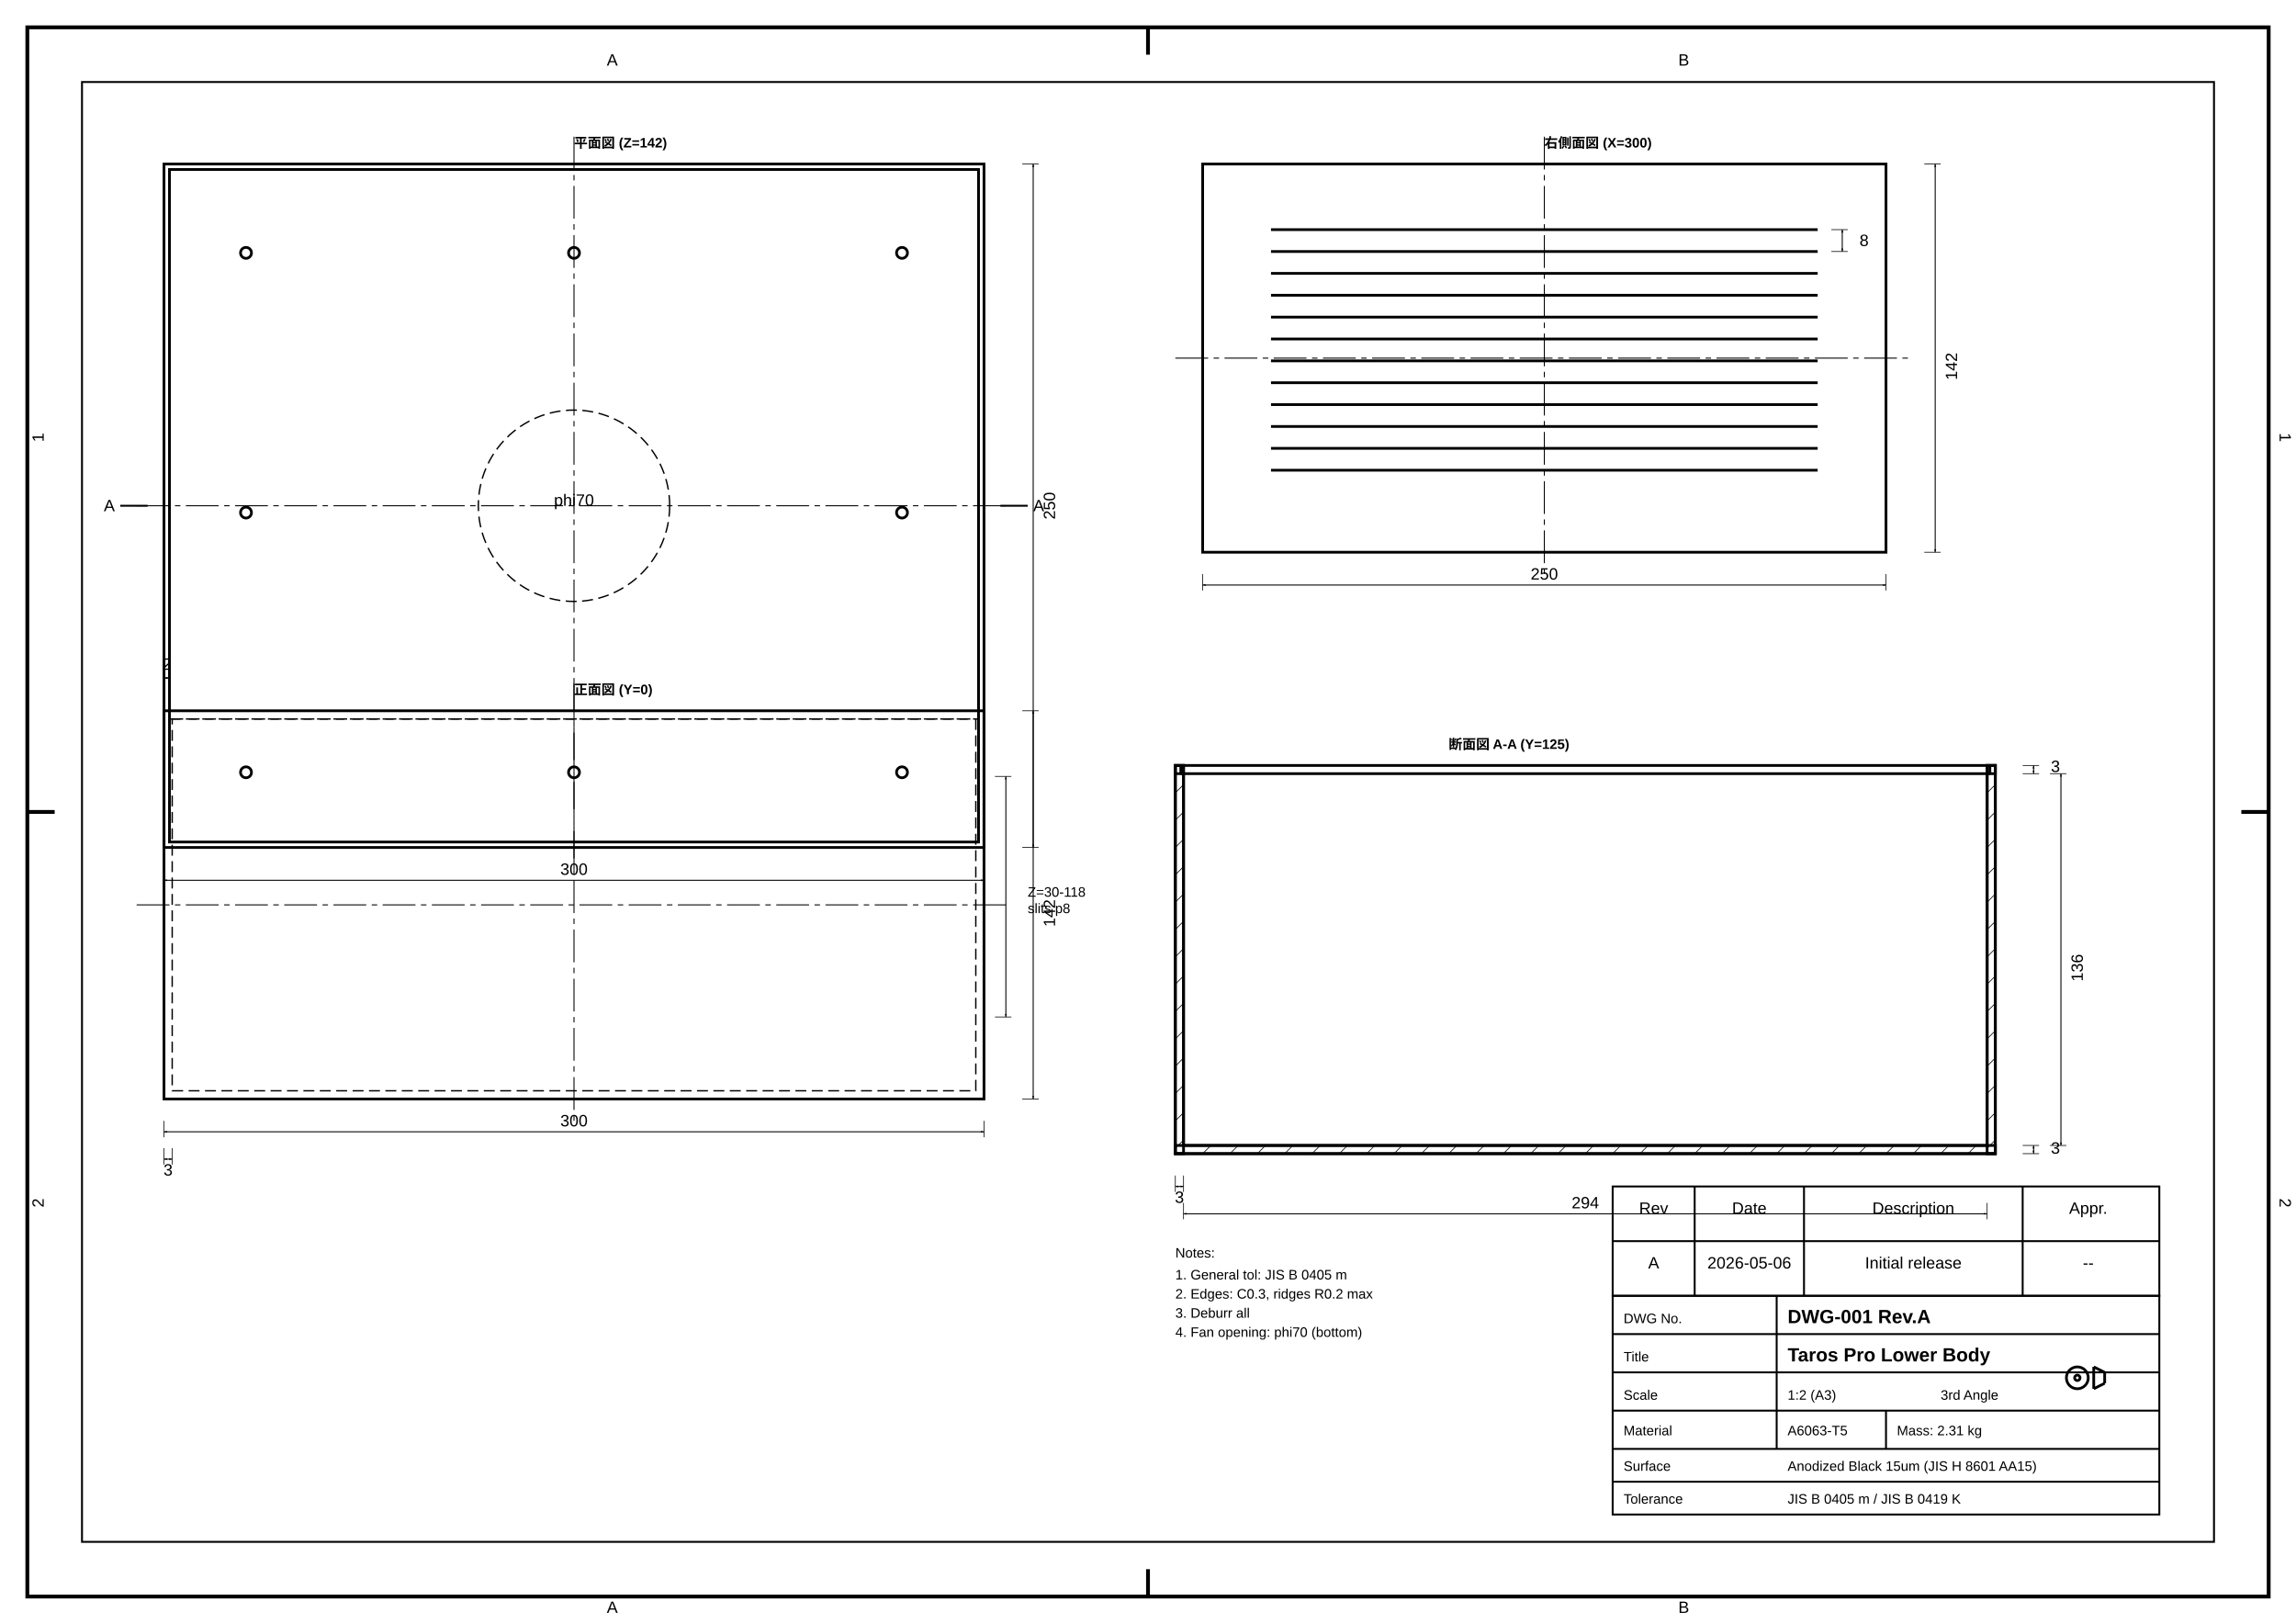
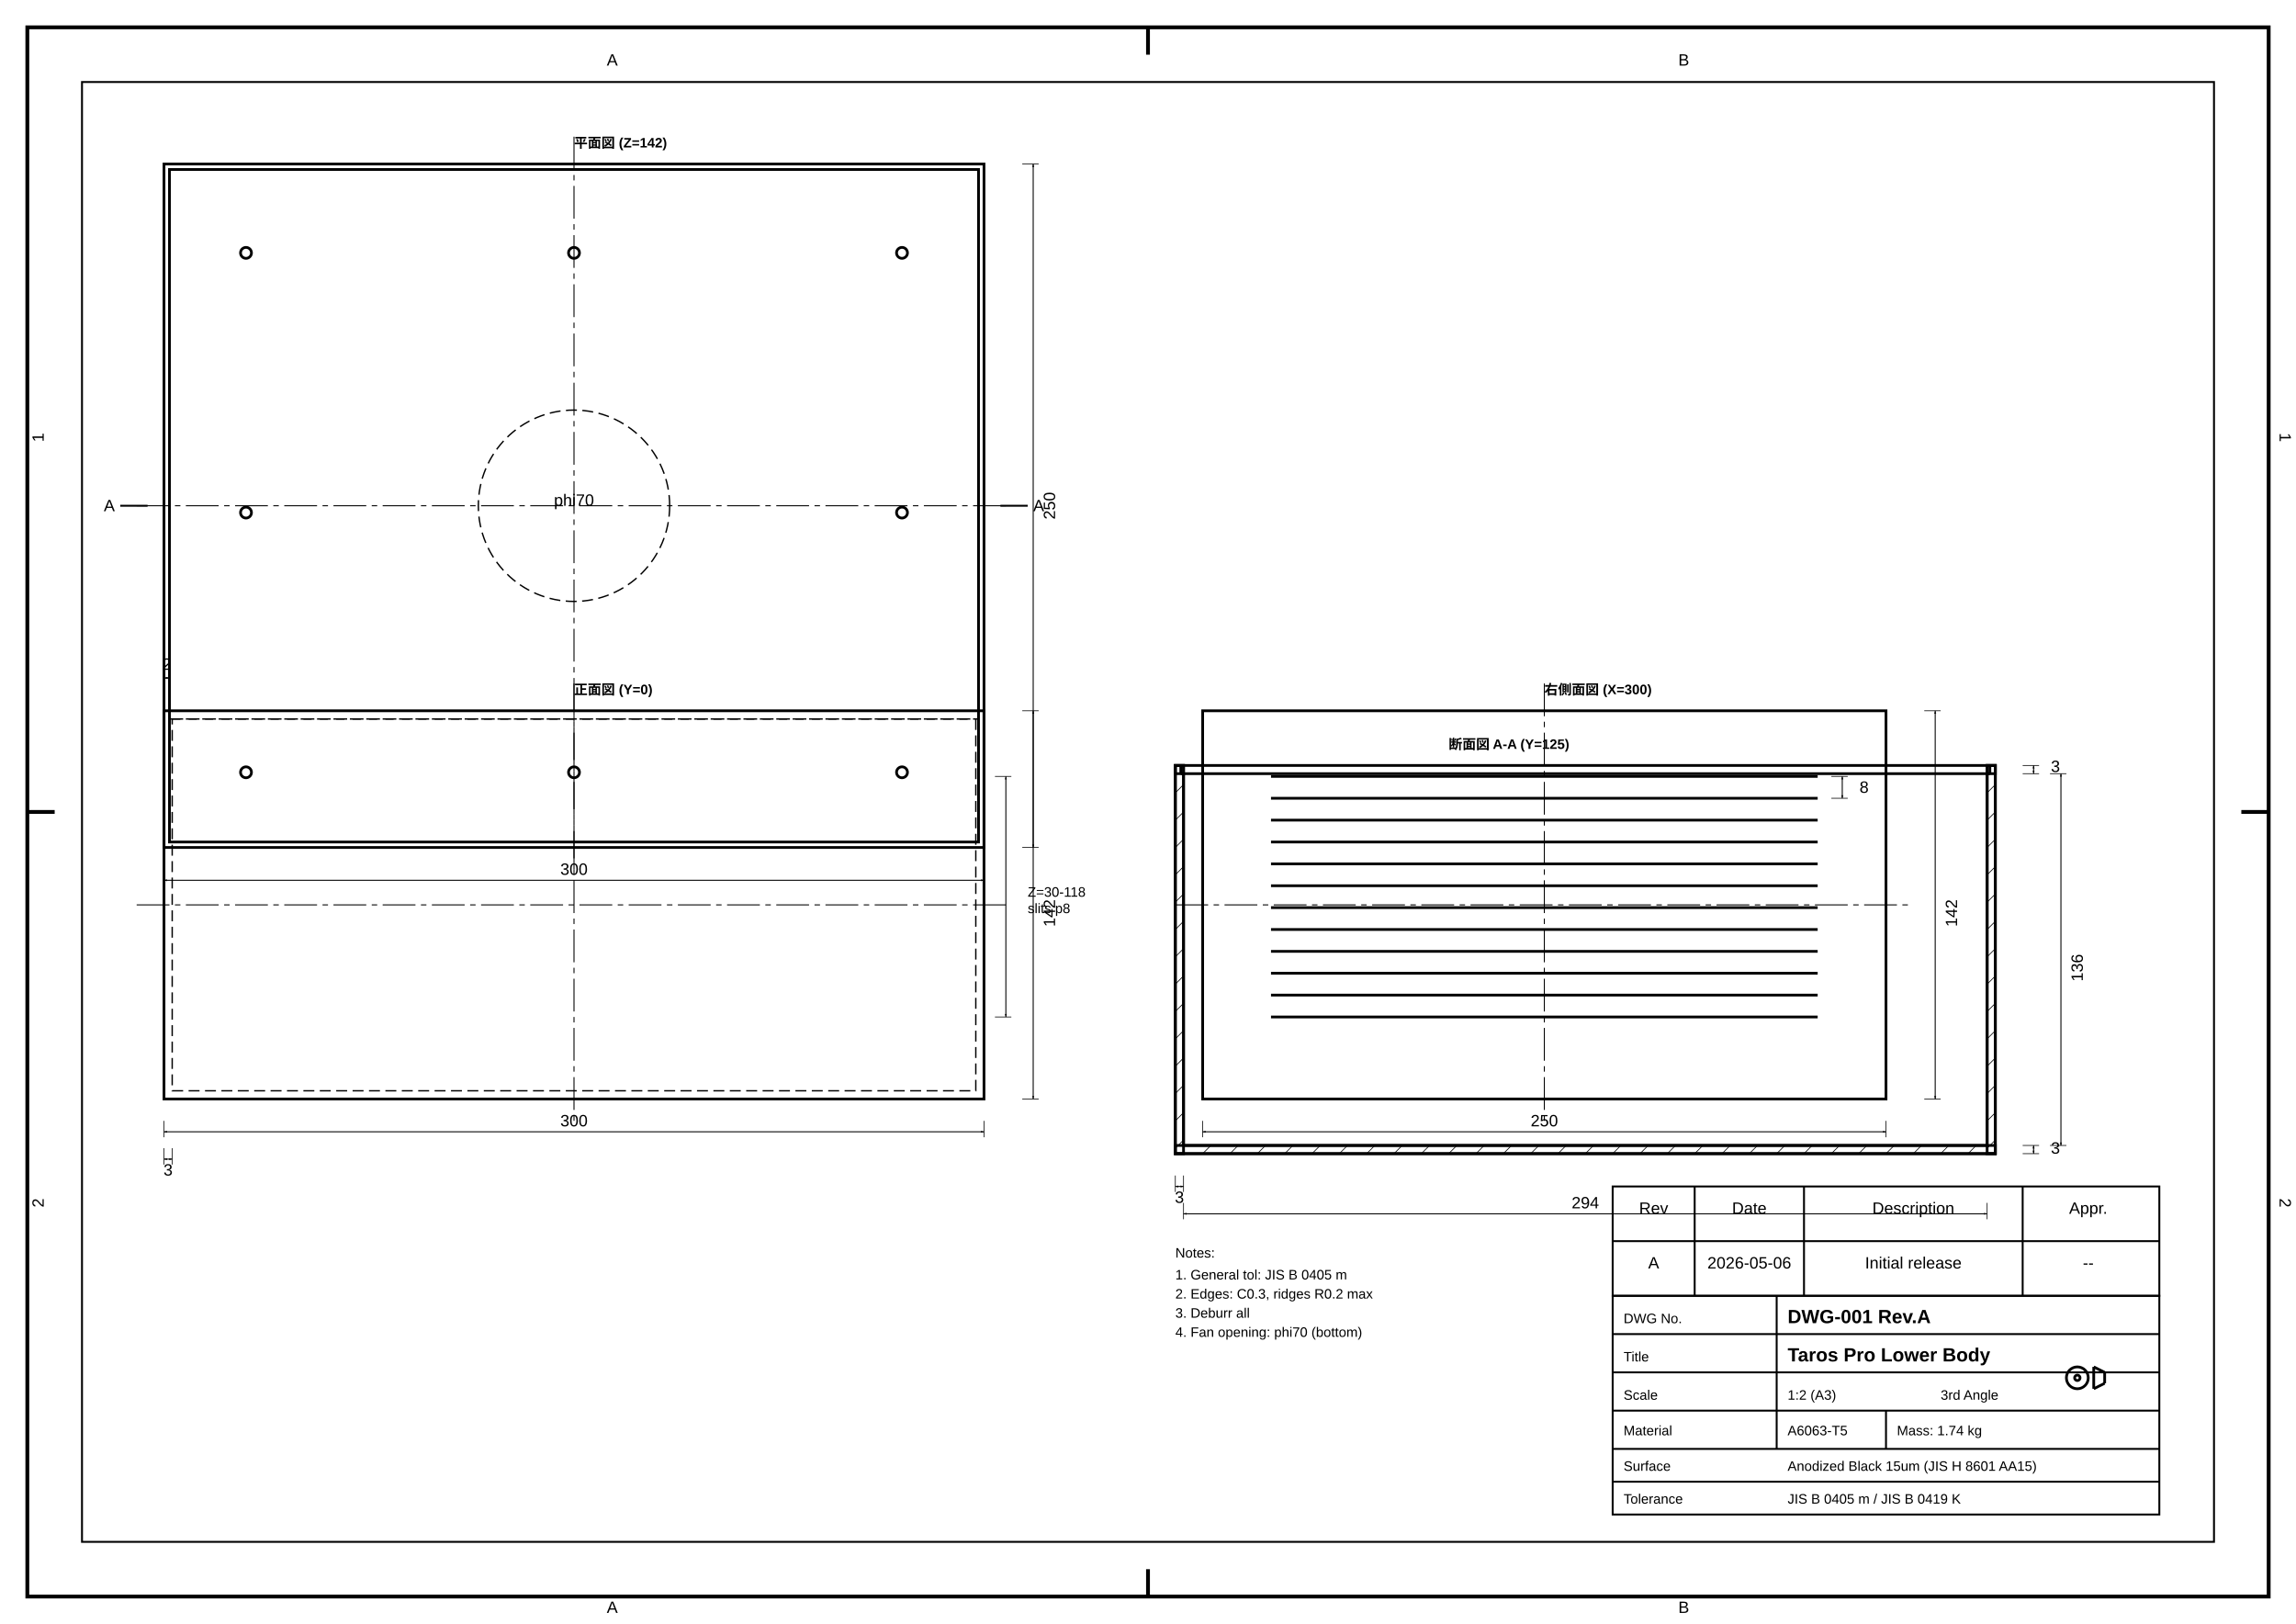
<svg xmlns="http://www.w3.org/2000/svg" viewBox="0 0 420 297" width="420mm" height="297mm">
  <defs>
    <marker id="arrow-start" markerWidth="3" markerHeight="2" refX="0" refY="1" orient="auto">
      <polygon points="3,0 0,1 3,2" fill="black" />
    </marker>
    <marker id="arrow-end" markerWidth="3" markerHeight="2" refX="3" refY="1" orient="auto">
      <polygon points="0,0 3,1 0,2" fill="black" />
    </marker>
    <style>
      .outline { stroke: black; stroke-width: 0.5; fill: none; }
      .hidden { stroke: black; stroke-width: 0.25; fill: none; stroke-dasharray: 2,1; }
      .center { stroke: black; stroke-width: 0.18; fill: none; stroke-dasharray: 6,1,1,1; }
      .dimension { stroke: black; stroke-width: 0.18; fill: none; }
      .dim-line { stroke: black; stroke-width: 0.18; fill: none; marker-start: url(#arrow-start); marker-end: url(#arrow-end); }
      .ext-line { stroke: black; stroke-width: 0.13; fill: none; }
      .cutting { stroke: black; stroke-width: 0.35; fill: none; stroke-dasharray: 8,2,1,2; }
      .hatch { stroke: black; stroke-width: 0.13; fill: none; }
      .frame { stroke: black; stroke-width: 0.7; fill: none; }
      .frame-inner { stroke: black; stroke-width: 0.35; fill: none; }
      .title-box { stroke: black; stroke-width: 0.35; fill: none; }
      .text-dim { font-family: Arial, sans-serif; font-size: 3px; text-anchor: middle; }
      .text-note { font-family: Arial, sans-serif; font-size: 2.5px; text-anchor: start; }
      .text-title { font-family: Arial, sans-serif; font-size: 3.5px; text-anchor: start; font-weight: bold; }
      .text-title-sm { font-family: Arial, sans-serif; font-size: 2.5px; text-anchor: start; }
      .text-zone { font-family: Arial, sans-serif; font-size: 3px; text-anchor: middle; }
    </style>
  </defs>
  <rect x="5" y="5" width="410" height="287" class="frame" />
  <rect x="15" y="15" width="390" height="267" class="frame-inner" />
  <line x1="210" y1="5" x2="210" y2="10" class="frame" />
  <line x1="210" y1="287" x2="210" y2="292" class="frame" />
  <line x1="5" y1="148.5" x2="10" y2="148.5" class="frame" />
  <line x1="410" y1="148.5" x2="415" y2="148.5" class="frame" />
  <text x="112" y="12" class="text-zone">A</text>
  <text x="308" y="12" class="text-zone">B</text>
  <text x="112" y="295" class="text-zone">A</text>
  <text x="308" y="295" class="text-zone">B</text>
  <text x="8" y="80" class="text-zone" transform="rotate(-90,8,80)">1</text>
  <text x="8" y="220" class="text-zone" transform="rotate(-90,8,220)">2</text>
  <text x="417" y="80" class="text-zone" transform="rotate(90,417,80)">1</text>
  <text x="417" y="220" class="text-zone" transform="rotate(90,417,220)">2</text>
  <g id="front-view" transform="translate(30, 130)">
    <text x="75" y="-3" class="text-note" text-anchor="middle" font-weight="bold">正面図 (Y=0)</text>
    <rect x="0" y="0" width="150" height="71" class="outline" />
    <rect x="1.5" y="1.5" width="147" height="68" class="hidden" />
    <line x1="1" y1="1.5" x2="149" y2="1.5" class="hidden" />
    <line x1="75" y1="-5" x2="75" y2="76" class="center" />
    <line x1="-5" y1="35.5" x2="155" y2="35.5" class="center" />
    <line x1="0" y1="78" x2="0" y2="75" class="ext-line" />
    <line x1="150" y1="78" x2="150" y2="75" class="ext-line" />
    <line x1="0" y1="77" x2="150" y2="77" class="dim-line" />
    <text x="75" y="76" class="text-dim">300</text>
    <line x1="157" y1="0" x2="160" y2="0" class="ext-line" />
    <line x1="157" y1="71" x2="160" y2="71" class="ext-line" />
    <line x1="159" y1="0" x2="159" y2="71" class="dim-line" />
    <text x="163" y="37" class="text-dim" transform="rotate(-90,163,37)">142</text>
    <line x1="0" y1="83" x2="0" y2="80" class="ext-line" />
    <line x1="1.5" y1="83" x2="1.5" y2="80" class="ext-line" />
    <line x1="0" y1="82" x2="1.5" y2="82" class="dim-line" />
    <text x="0.75" y="85" class="text-dim" font-size="2px">3</text>
    <line x1="0" y1="-4" x2="0" y2="-7" class="ext-line" />
    <line x1="1" y1="-4" x2="1" y2="-7" class="ext-line" />
    <line x1="0" y1="-6" x2="1" y2="-6" class="dim-line" />
    <text x="0.5" y="-7.5" class="text-dim" font-size="2px">2</text>
    <line x1="152" y1="12" x2="155" y2="12" class="ext-line" />
    <line x1="152" y1="56" x2="155" y2="56" class="ext-line" />
    <line x1="154" y1="12" x2="154" y2="56" class="dim-line" />
    <text x="158" y="34" class="text-note" font-size="2px">Z=30-118</text>
    <text x="158" y="37" class="text-note" font-size="2px">slits p8</text>
  </g>
-   <g id="right-side-view" transform="translate(220, 30)">
+   <g id="right-side-view" transform="translate(220, 130)">
    <text x="62.5" y="-3" class="text-note" text-anchor="middle" font-weight="bold">右側面図 (X=300)</text>
    <rect x="0" y="0" width="125" height="71" class="outline" />
    <g class="outline" stroke-width="0.25">
      <line x1="12.5" y1="56" x2="112.5" y2="56" />
      <line x1="12.5" y1="52" x2="112.5" y2="52" />
      <line x1="12.5" y1="48" x2="112.5" y2="48" />
      <line x1="12.5" y1="44" x2="112.5" y2="44" />
      <line x1="12.5" y1="40" x2="112.5" y2="40" />
      <line x1="12.5" y1="36" x2="112.5" y2="36" />
      <line x1="12.5" y1="32" x2="112.5" y2="32" />
      <line x1="12.5" y1="28" x2="112.5" y2="28" />
      <line x1="12.5" y1="24" x2="112.5" y2="24" />
      <line x1="12.5" y1="20" x2="112.5" y2="20" />
      <line x1="12.5" y1="16" x2="112.5" y2="16" />
      <line x1="12.5" y1="12" x2="112.5" y2="12" />
    </g>
    <line x1="62.5" y1="-5" x2="62.5" y2="76" class="center" />
    <line x1="-5" y1="35.5" x2="130" y2="35.5" class="center" />
    <line x1="0" y1="78" x2="0" y2="75" class="ext-line" />
    <line x1="125" y1="78" x2="125" y2="75" class="ext-line" />
    <line x1="0" y1="77" x2="125" y2="77" class="dim-line" />
    <text x="62.5" y="76" class="text-dim">250</text>
    <line x1="132" y1="0" x2="135" y2="0" class="ext-line" />
    <line x1="132" y1="71" x2="135" y2="71" class="ext-line" />
    <line x1="134" y1="0" x2="134" y2="71" class="dim-line" />
    <text x="138" y="37" class="text-dim" transform="rotate(-90,138,37)">142</text>
    <line x1="115" y1="12" x2="118" y2="12" class="ext-line" />
    <line x1="115" y1="16" x2="118" y2="16" class="ext-line" />
    <line x1="117" y1="12" x2="117" y2="16" class="dim-line" />
    <text x="121" y="15" class="text-dim" font-size="2px">8</text>
  </g>
  <g id="plan-view" transform="translate(30, 30)">
    <text x="75" y="-3" class="text-note" text-anchor="middle" font-weight="bold">平面図 (Z=142)</text>
    <rect x="0" y="0" width="150" height="125" class="outline" />
    <rect x="1" y="1" width="148" height="123" class="outline" stroke-width="0.25" />
    <circle cx="15" cy="16.25" r="1" class="outline" stroke-width="0.25" />
    <circle cx="75" cy="16.25" r="1" class="outline" stroke-width="0.25" />
    <circle cx="135" cy="16.25" r="1" class="outline" stroke-width="0.25" />
    <circle cx="15" cy="63.75" r="1" class="outline" stroke-width="0.25" />
    <circle cx="135" cy="63.75" r="1" class="outline" stroke-width="0.25" />
    <circle cx="15" cy="111.25" r="1" class="outline" stroke-width="0.25" />
    <circle cx="75" cy="111.25" r="1" class="outline" stroke-width="0.25" />
    <circle cx="135" cy="111.25" r="1" class="outline" stroke-width="0.25" />
    <line x1="75" y1="-5" x2="75" y2="130" class="center" />
    <line x1="-5" y1="62.5" x2="155" y2="62.5" class="center" />
    <circle cx="75" cy="62.5" r="17.5" class="hidden" />
    <text x="75" y="62.5" class="text-dim" font-size="2px">phi70</text>
    <line x1="0" y1="132" x2="0" y2="129" class="ext-line" />
    <line x1="150" y1="132" x2="150" y2="129" class="ext-line" />
    <line x1="0" y1="131" x2="150" y2="131" class="dim-line" />
    <text x="75" y="130" class="text-dim">300</text>
    <line x1="157" y1="0" x2="160" y2="0" class="ext-line" />
    <line x1="157" y1="125" x2="160" y2="125" class="ext-line" />
    <line x1="159" y1="0" x2="159" y2="125" class="dim-line" />
    <text x="163" y="62.5" class="text-dim" transform="rotate(-90,163,62.5)">250</text>
    <line x1="-8" y1="62.5" x2="-3" y2="62.5" class="cutting" />
    <line x1="153" y1="62.5" x2="158" y2="62.5" class="cutting" />
    <text x="-10" y="63.5" class="text-dim" font-size="3px" text-anchor="end">A</text>
    <text x="160" y="63.5" class="text-dim" font-size="3px" text-anchor="start">A</text>
  </g>
  <g id="section-aa" transform="translate(215, 140)">
    <text x="50" y="-3" class="text-note" text-anchor="middle" font-weight="bold">断面図 A-A (Y=125)</text>
    <rect x="0" y="0" width="150" height="71" class="outline" />
    <rect x="0" y="69.5" width="150" height="1.5" class="outline" fill="none" />
    <rect x="0" y="0" width="1.5" height="71" class="outline" fill="none" />
    <rect x="148.5" y="0" width="1.5" height="71" class="outline" fill="none" />
    <rect x="0" y="0" width="1.5" height="1.5" class="outline" fill="none" />
    <rect x="148.5" y="0" width="1.5" height="1.5" class="outline" fill="none" />
    <g class="hatch">
      <line x1="0" y1="5" x2="1.5" y2="3.5" />
      <line x1="0" y1="10" x2="1.5" y2="8.5" />
      <line x1="0" y1="15" x2="1.5" y2="13.5" />
      <line x1="0" y1="20" x2="1.5" y2="18.5" />
      <line x1="0" y1="25" x2="1.5" y2="23.5" />
      <line x1="0" y1="30" x2="1.5" y2="28.5" />
      <line x1="0" y1="35" x2="1.5" y2="33.5" />
      <line x1="0" y1="40" x2="1.5" y2="38.5" />
      <line x1="0" y1="45" x2="1.5" y2="43.5" />
      <line x1="0" y1="50" x2="1.5" y2="48.5" />
      <line x1="0" y1="55" x2="1.5" y2="53.5" />
      <line x1="0" y1="60" x2="1.5" y2="58.5" />
      <line x1="0" y1="65" x2="1.5" y2="63.5" />
      <line x1="0" y1="70" x2="1.5" y2="68.5" />
      <line x1="148.5" y1="5" x2="150" y2="3.5" />
      <line x1="148.5" y1="10" x2="150" y2="8.5" />
      <line x1="148.5" y1="15" x2="150" y2="13.5" />
      <line x1="148.5" y1="20" x2="150" y2="18.5" />
      <line x1="148.5" y1="25" x2="150" y2="23.5" />
      <line x1="148.5" y1="30" x2="150" y2="28.5" />
      <line x1="148.5" y1="35" x2="150" y2="33.5" />
      <line x1="148.5" y1="40" x2="150" y2="38.5" />
      <line x1="148.5" y1="45" x2="150" y2="43.5" />
      <line x1="148.5" y1="50" x2="150" y2="48.5" />
      <line x1="148.5" y1="55" x2="150" y2="53.5" />
      <line x1="148.5" y1="60" x2="150" y2="58.5" />
      <line x1="148.5" y1="65" x2="150" y2="63.5" />
      <line x1="148.5" y1="70" x2="150" y2="68.5" />
      <line x1="5" y1="71" x2="6.5" y2="69.5" />
      <line x1="10" y1="71" x2="11.5" y2="69.5" />
      <line x1="15" y1="71" x2="16.5" y2="69.5" />
      <line x1="20" y1="71" x2="21.5" y2="69.5" />
      <line x1="25" y1="71" x2="26.5" y2="69.5" />
      <line x1="30" y1="71" x2="31.5" y2="69.5" />
      <line x1="35" y1="71" x2="36.5" y2="69.5" />
      <line x1="40" y1="71" x2="41.5" y2="69.5" />
      <line x1="45" y1="71" x2="46.5" y2="69.5" />
      <line x1="50" y1="71" x2="51.5" y2="69.5" />
      <line x1="55" y1="71" x2="56.5" y2="69.5" />
      <line x1="60" y1="71" x2="61.5" y2="69.5" />
      <line x1="65" y1="71" x2="66.5" y2="69.5" />
      <line x1="70" y1="71" x2="71.5" y2="69.5" />
      <line x1="75" y1="71" x2="76.5" y2="69.5" />
      <line x1="80" y1="71" x2="81.5" y2="69.5" />
      <line x1="85" y1="71" x2="86.5" y2="69.5" />
      <line x1="90" y1="71" x2="91.5" y2="69.5" />
      <line x1="95" y1="71" x2="96.5" y2="69.5" />
      <line x1="100" y1="71" x2="101.5" y2="69.5" />
      <line x1="105" y1="71" x2="106.5" y2="69.5" />
      <line x1="110" y1="71" x2="111.5" y2="69.5" />
      <line x1="115" y1="71" x2="116.5" y2="69.5" />
      <line x1="120" y1="71" x2="121.5" y2="69.5" />
      <line x1="125" y1="71" x2="126.5" y2="69.5" />
      <line x1="130" y1="71" x2="131.5" y2="69.5" />
      <line x1="135" y1="71" x2="136.5" y2="69.5" />
      <line x1="140" y1="71" x2="141.5" y2="69.5" />
      <line x1="145" y1="71" x2="146.5" y2="69.5" />
    </g>
    <line x1="1.5" y1="1.5" x2="148.5" y2="1.5" class="outline" stroke-width="0.25" />
    <line x1="1.5" y1="1.5" x2="1.5" y2="69.5" class="outline" stroke-width="0.25" />
    <line x1="148.5" y1="1.5" x2="148.5" y2="69.5" class="outline" stroke-width="0.25" />
    <line x1="1.5" y1="69.5" x2="148.5" y2="69.5" class="outline" stroke-width="0.25" />
    <line x1="1" y1="0" x2="1" y2="1.5" class="outline" stroke-width="0.25" />
    <line x1="149" y1="0" x2="149" y2="1.5" class="outline" stroke-width="0.25" />
    <line x1="1" y1="1.5" x2="1.5" y2="1.5" class="outline" stroke-width="0.25" />
    <line x1="149" y1="1.5" x2="148.5" y2="1.5" class="outline" stroke-width="0.25" />
    <line x1="0" y1="78" x2="0" y2="75" class="ext-line" />
    <line x1="1.5" y1="78" x2="1.5" y2="75" class="ext-line" />
    <line x1="0" y1="77" x2="1.5" y2="77" class="dim-line" />
    <text x="0.75" y="80" class="text-dim" font-size="2px">3</text>
    <line x1="1.5" y1="83" x2="1.5" y2="80" class="ext-line" />
    <line x1="148.5" y1="83" x2="148.5" y2="80" class="ext-line" />
    <line x1="1.5" y1="82" x2="148.5" y2="82" class="dim-line" />
    <text x="75" y="81" class="text-dim">294</text>
    <line x1="155" y1="69.5" x2="158" y2="69.5" class="ext-line" />
    <line x1="155" y1="71" x2="158" y2="71" class="ext-line" />
    <line x1="157" y1="69.5" x2="157" y2="71" class="dim-line" />
    <text x="161" y="71" class="text-dim" font-size="2px">3</text>
    <line x1="155" y1="0" x2="158" y2="0" class="ext-line" />
    <line x1="155" y1="1.5" x2="158" y2="1.5" class="ext-line" />
    <line x1="157" y1="0" x2="157" y2="1.5" class="dim-line" />
    <text x="161" y="1.2" class="text-dim" font-size="2px">3</text>
    <line x1="160" y1="1.5" x2="163" y2="1.5" class="ext-line" />
    <line x1="160" y1="69.5" x2="163" y2="69.5" class="ext-line" />
    <line x1="162" y1="1.5" x2="162" y2="69.5" class="dim-line" />
    <text x="166" y="37" class="text-dim" transform="rotate(-90,166,37)">136</text>
  </g>
  <g id="title-block" transform="translate(295, 237)">
    <rect x="0" y="-20" width="100" height="20" class="title-box" />
    <line x1="0" y1="-10" x2="100" y2="-10" class="title-box" />
    <line x1="15" y1="-20" x2="15" y2="0" class="title-box" />
    <line x1="35" y1="-20" x2="35" y2="0" class="title-box" />
    <line x1="75" y1="-20" x2="75" y2="0" class="title-box" />
    <text x="7.5" y="-15" class="text-dim" font-size="2px">Rev</text>
    <text x="25" y="-15" class="text-dim" font-size="2px">Date</text>
    <text x="55" y="-15" class="text-dim" font-size="2px">Description</text>
    <text x="87" y="-15" class="text-dim" font-size="2px">Appr.</text>
    <text x="7.5" y="-5" class="text-dim" font-size="2px">A</text>
    <text x="25" y="-5" class="text-dim" font-size="2px">2026-05-06</text>
    <text x="55" y="-5" class="text-dim" font-size="2px">Initial release</text>
    <text x="87" y="-5" class="text-dim" font-size="2px">--</text>
    <rect x="0" y="0" width="100" height="40" class="title-box" />
    <line x1="0" y1="7" x2="100" y2="7" class="title-box" />
    <line x1="0" y1="14" x2="100" y2="14" class="title-box" />
    <line x1="0" y1="21" x2="100" y2="21" class="title-box" />
    <line x1="0" y1="28" x2="100" y2="28" class="title-box" />
    <line x1="0" y1="34" x2="100" y2="34" class="title-box" />
    <line x1="30" y1="0" x2="30" y2="28" class="title-box" />
    <line x1="50" y1="21" x2="50" y2="28" class="title-box" />
    <text x="2" y="5" class="text-title-sm">DWG No.</text>
    <text x="32" y="5" class="text-title">DWG-001 Rev.A</text>
    <text x="2" y="12" class="text-title-sm">Title</text>
    <text x="32" y="12" class="text-title">Taros Pro Lower Body</text>
    <text x="2" y="19" class="text-title-sm">Scale</text>
    <text x="32" y="19" class="text-title-sm">1:2 (A3)</text>
    <text x="60" y="19" class="text-title-sm">3rd Angle</text>
    <text x="2" y="25.5" class="text-title-sm">Material</text>
    <text x="32" y="25.5" class="text-title-sm">A6063-T5</text>
-     <text x="52" y="25.5" class="text-title-sm">Mass: 2.31 kg</text>
+     <text x="52" y="25.5" class="text-title-sm">Mass: 1.74 kg</text>
    <text x="2" y="32" class="text-title-sm">Surface</text>
    <text x="32" y="32" class="text-title-sm">Anodized Black 15um (JIS H 8601 AA15)</text>
    <text x="2" y="38" class="text-title-sm">Tolerance</text>
    <text x="32" y="38" class="text-title-sm">JIS B 0405 m / JIS B 0419 K</text>
    <g transform="translate(85, 15)">
      <circle cx="0" cy="0" r="2" class="outline" stroke-width="0.2" />
      <circle cx="0" cy="0" r="0.5" class="outline" stroke-width="0.2" fill="black" />
      <line x1="3" y1="-2" x2="3" y2="2" class="outline" stroke-width="0.2" />
      <line x1="3" y1="-2" x2="5" y2="-1" class="outline" stroke-width="0.2" />
      <line x1="3" y1="2" x2="5" y2="1" class="outline" stroke-width="0.2" />
      <line x1="5" y1="-1" x2="5" y2="1" class="outline" stroke-width="0.2" />
    </g>
  </g>
  <g transform="translate(215, 230)">
    <text x="0" y="0" class="text-note" font-size="2px">Notes:</text>
    <text x="0" y="4" class="text-note" font-size="2px">1. General tol: JIS B 0405 m</text>
    <text x="0" y="7.5" class="text-note" font-size="2px">2. Edges: C0.3, ridges R0.2 max</text>
    <text x="0" y="11" class="text-note" font-size="2px">3. Deburr all</text>
    <text x="0" y="14.5" class="text-note" font-size="2px">4. Fan opening: phi70 (bottom)</text>
  </g>
</svg>
